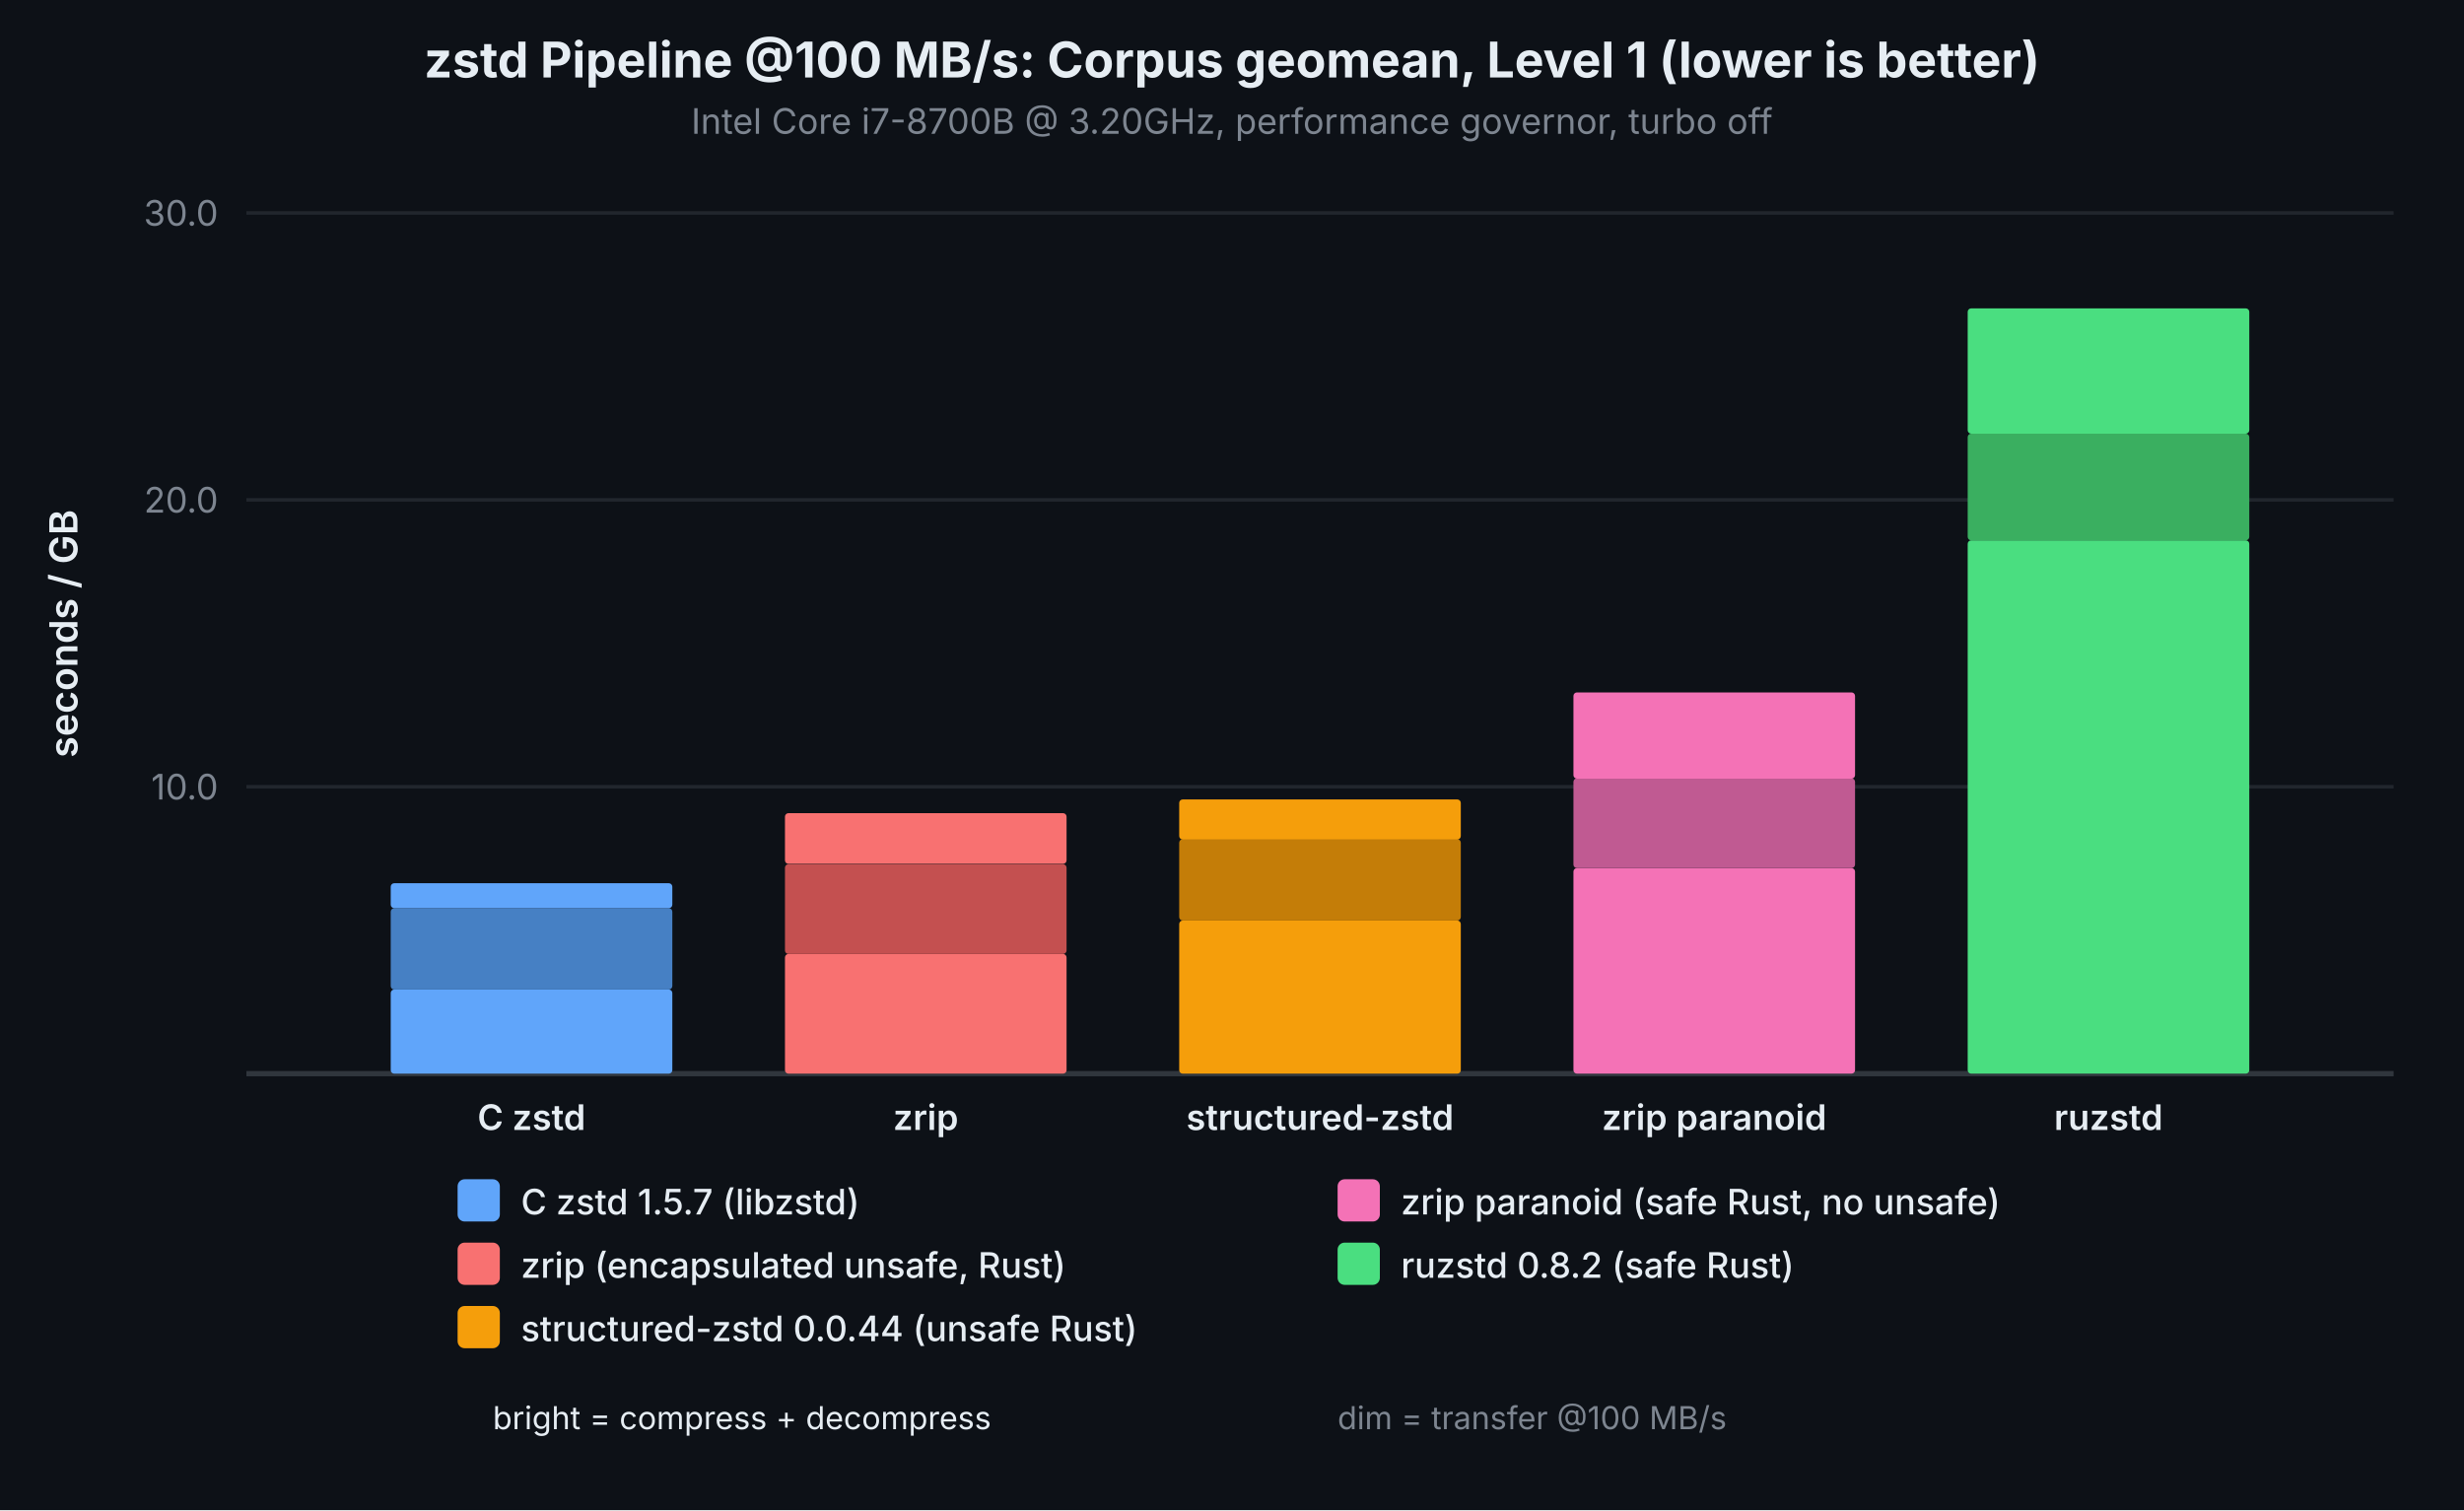
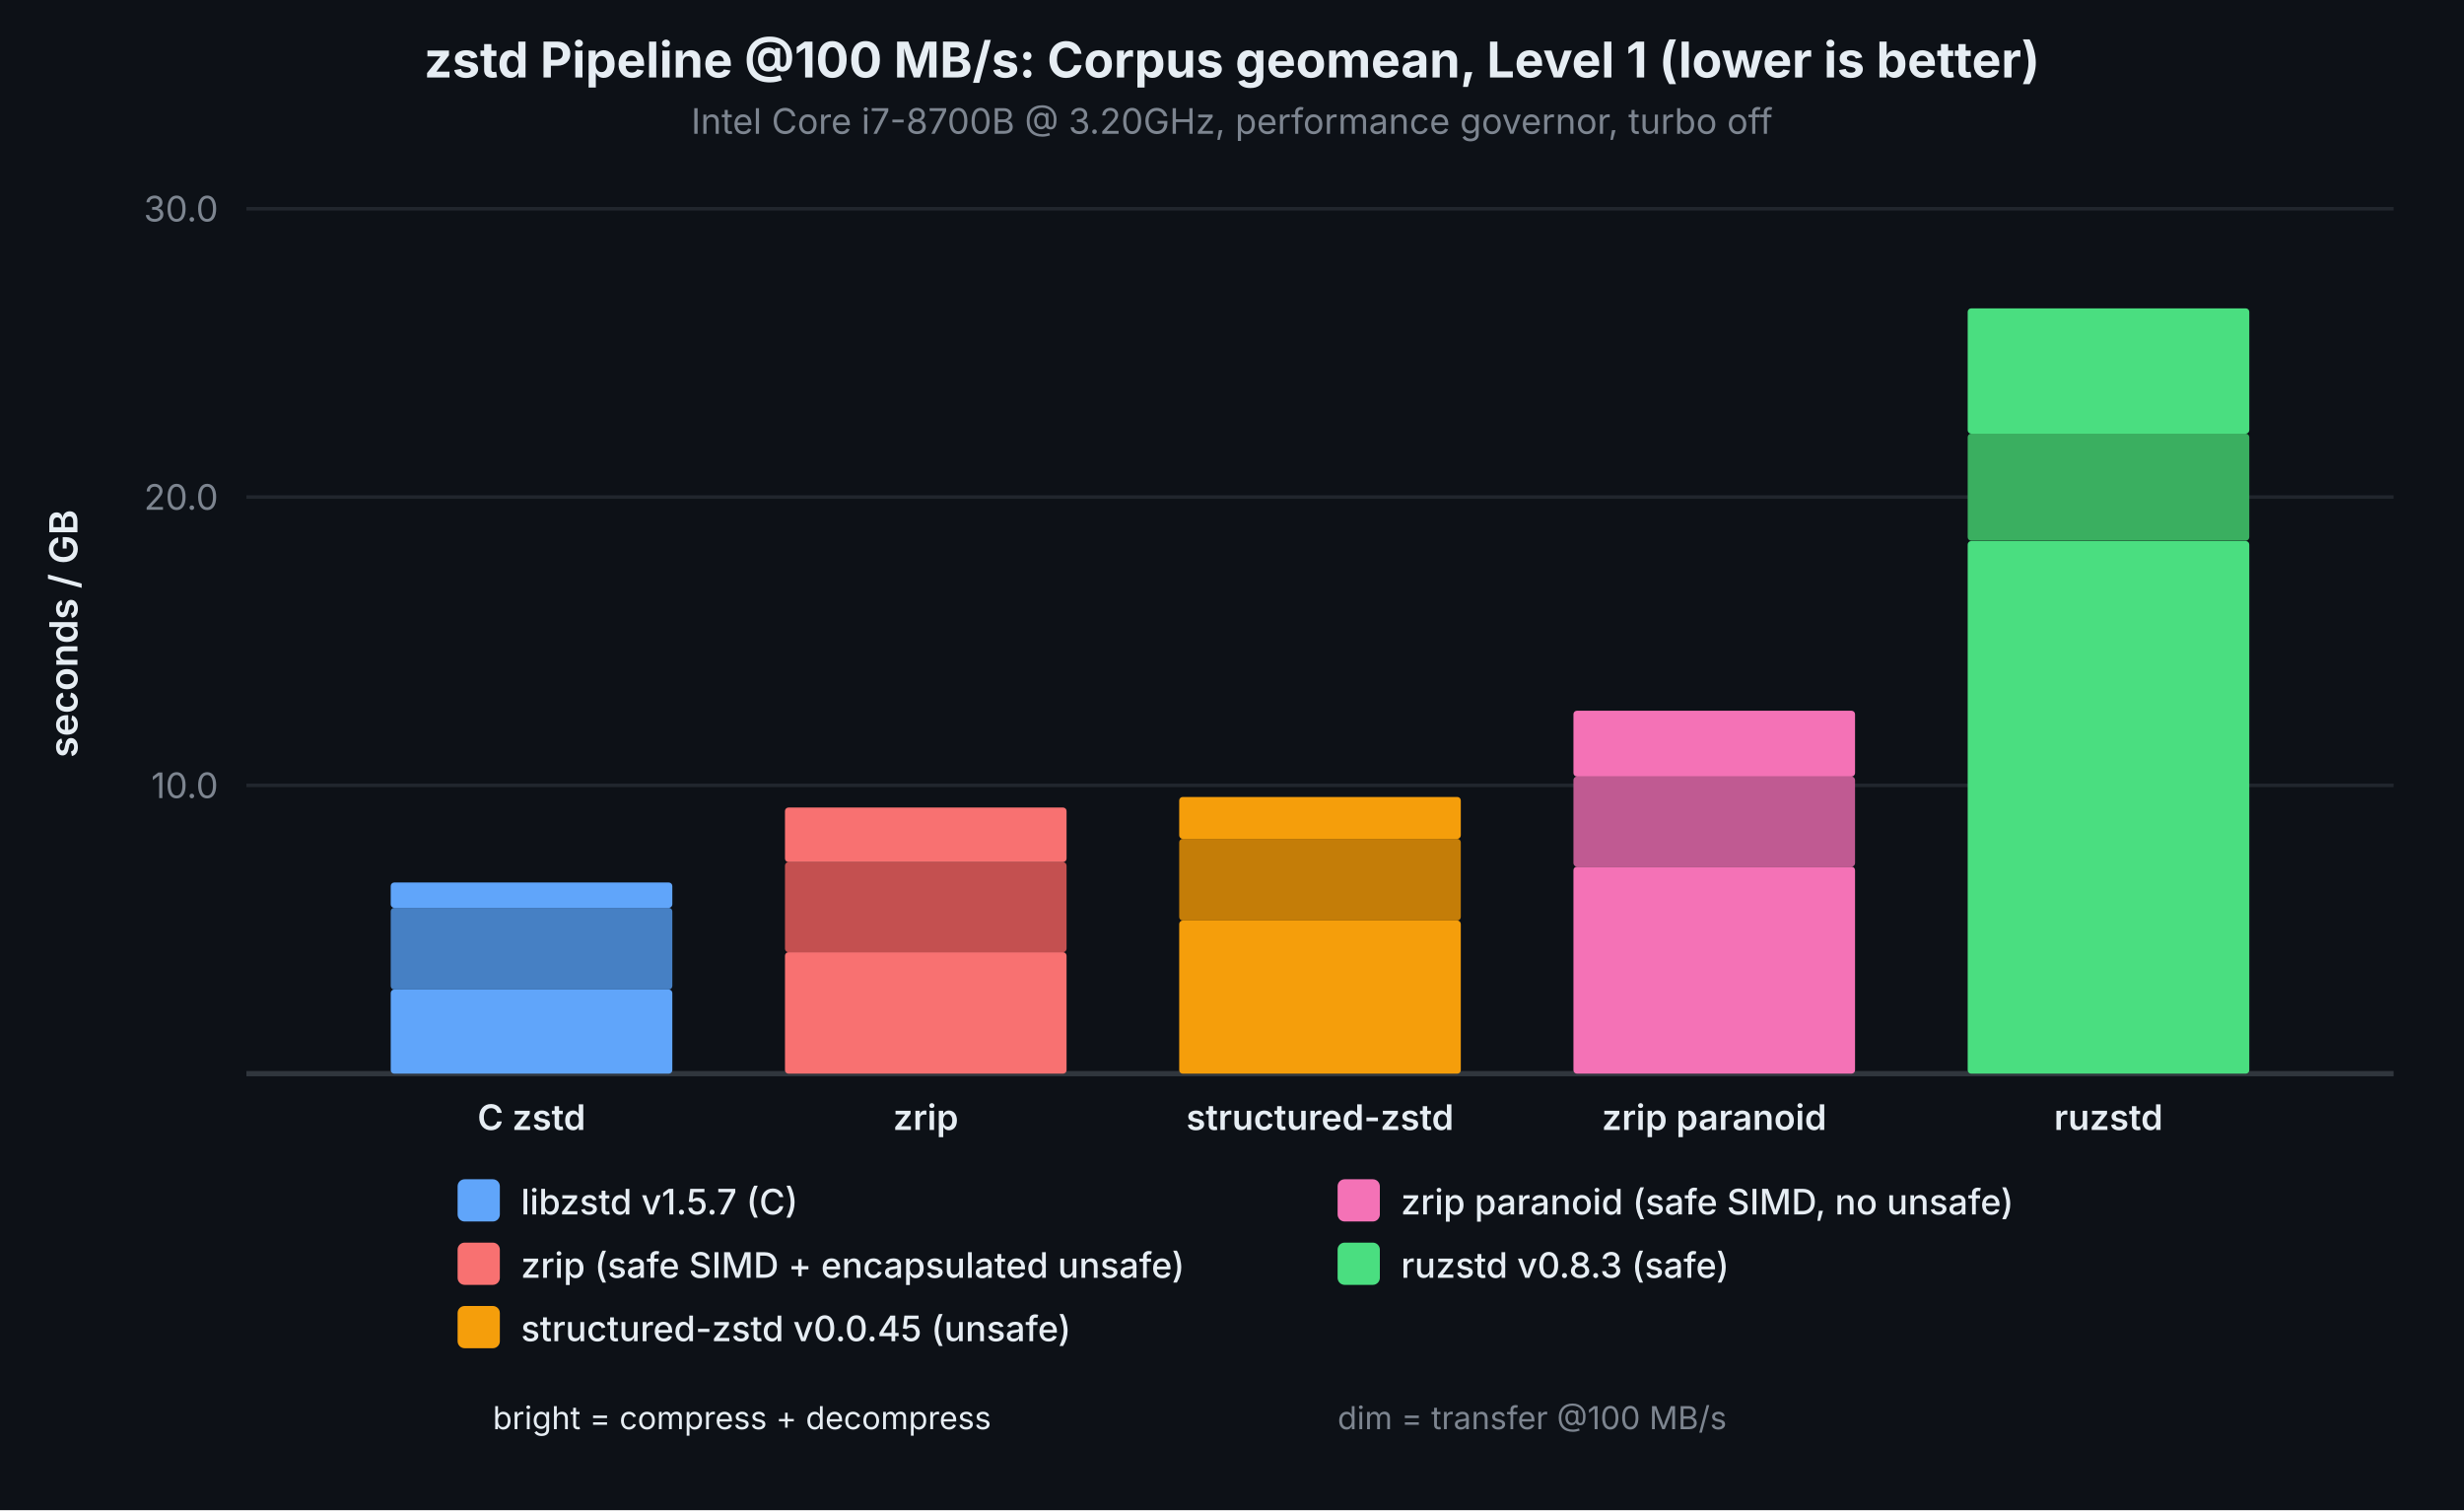
<svg xmlns="http://www.w3.org/2000/svg" viewBox="0 0 700 429" font-family="system-ui, -apple-system, sans-serif">
  <rect width="700" height="429" fill="#0d1117" />
  <text x="350.0" y="22" text-anchor="middle" fill="#e6edf3" font-size="14" font-weight="700">zstd Pipeline @100 MB/s: Corpus geomean, Level 1 (lower is better)</text>
  <text x="350.0" y="38" text-anchor="middle" fill="#7d8590" font-size="10">Intel Core i7-8700B @ 3.20GHz, performance governor, turbo off</text>
  <text x="22" y="180.0" text-anchor="middle" fill="#e6edf3" font-size="11" font-weight="600" transform="rotate(-90,22,180.0)">seconds / GB</text>
-   <line x1="70" y1="223.5" x2="680" y2="223.5" stroke="#21262d" stroke-width="1" />
-   <text x="62" y="223.5" text-anchor="end" dominant-baseline="middle" fill="#7d8590" font-size="10">10.0</text>
-   <line x1="70" y1="142.0" x2="680" y2="142.0" stroke="#21262d" stroke-width="1" />
-   <text x="62" y="142.0" text-anchor="end" dominant-baseline="middle" fill="#7d8590" font-size="10">20.0</text>
-   <line x1="70" y1="60.5" x2="680" y2="60.5" stroke="#21262d" stroke-width="1" />
-   <text x="62" y="60.5" text-anchor="end" dominant-baseline="middle" fill="#7d8590" font-size="10">30.0</text>
+   <line x1="70" y1="223.1" x2="680" y2="223.1" stroke="#21262d" stroke-width="1" />
+   <text x="62" y="223.1" text-anchor="end" dominant-baseline="middle" fill="#7d8590" font-size="10">10.0</text>
+   <line x1="70" y1="141.2" x2="680" y2="141.2" stroke="#21262d" stroke-width="1" />
+   <text x="62" y="141.2" text-anchor="end" dominant-baseline="middle" fill="#7d8590" font-size="10">20.0</text>
+   <line x1="70" y1="59.3" x2="680" y2="59.3" stroke="#21262d" stroke-width="1" />
+   <text x="62" y="59.3" text-anchor="end" dominant-baseline="middle" fill="#7d8590" font-size="10">30.0</text>
  <line x1="70" y1="305" x2="680" y2="305" stroke="#30363d" stroke-width="1.5" />
  <rect x="111.0" y="281.1" width="80.0" height="23.9" fill="#60a5fa" rx="1" />
-   <rect x="111.0" y="258.0" width="80.0" height="23.1" fill="#4680c4" rx="1" />
-   <rect x="111.0" y="250.9" width="80.0" height="7.1" fill="#60a5fa" rx="1" />
+   <rect x="111.0" y="257.9" width="80.0" height="23.2" fill="#4680c4" rx="1" />
+   <rect x="111.0" y="250.7" width="80.0" height="7.2" fill="#60a5fa" rx="1" />
  <text x="151.0" y="321" text-anchor="middle" fill="#e6edf3" font-size="10" font-weight="600">C zstd</text>
-   <rect x="223.0" y="271.0" width="80.0" height="34.0" fill="#f87171" rx="1" />
-   <rect x="223.0" y="245.5" width="80.0" height="25.5" fill="#c45050" rx="1" />
-   <rect x="223.0" y="231.0" width="80.0" height="14.4" fill="#f87171" rx="1" />
+   <rect x="223.0" y="270.5" width="80.0" height="34.5" fill="#f87171" rx="1" />
+   <rect x="223.0" y="244.9" width="80.0" height="25.6" fill="#c45050" rx="1" />
+   <rect x="223.0" y="229.4" width="80.0" height="15.5" fill="#f87171" rx="1" />
  <text x="263.0" y="321" text-anchor="middle" fill="#e6edf3" font-size="10" font-weight="600">zrip</text>
  <rect x="335.0" y="261.5" width="80.0" height="43.5" fill="#f59e0b" rx="1" />
-   <rect x="335.0" y="238.4" width="80.0" height="23.1" fill="#c47d08" rx="1" />
-   <rect x="335.0" y="227.1" width="80.0" height="11.4" fill="#f59e0b" rx="1" />
+   <rect x="335.0" y="238.3" width="80.0" height="23.2" fill="#c47d08" rx="1" />
+   <rect x="335.0" y="226.4" width="80.0" height="11.9" fill="#f59e0b" rx="1" />
  <text x="375.0" y="321" text-anchor="middle" fill="#e6edf3" font-size="10" font-weight="600">structured-zstd</text>
-   <rect x="447.0" y="246.6" width="80.0" height="58.4" fill="#f472b6" rx="1" />
-   <rect x="447.0" y="221.1" width="80.0" height="25.5" fill="#c05a92" rx="1" />
-   <rect x="447.0" y="196.7" width="80.0" height="24.5" fill="#f472b6" rx="1" />
+   <rect x="447.0" y="246.2" width="80.0" height="58.8" fill="#f472b6" rx="1" />
+   <rect x="447.0" y="220.6" width="80.0" height="25.6" fill="#c05a92" rx="1" />
+   <rect x="447.0" y="201.9" width="80.0" height="18.7" fill="#f472b6" rx="1" />
  <text x="487.0" y="321" text-anchor="middle" fill="#e6edf3" font-size="10" font-weight="600">zrip paranoid</text>
-   <rect x="559.0" y="153.5" width="80.0" height="151.5" fill="#4ade80" rx="1" />
-   <rect x="559.0" y="123.2" width="80.0" height="30.3" fill="#3aaf60" rx="1" />
+   <rect x="559.0" y="153.7" width="80.0" height="151.3" fill="#4ade80" rx="1" />
+   <rect x="559.0" y="123.2" width="80.0" height="30.4" fill="#3aaf60" rx="1" />
  <rect x="559.0" y="87.6" width="80.0" height="35.6" fill="#4ade80" rx="1" />
  <text x="599.0" y="321" text-anchor="middle" fill="#e6edf3" font-size="10" font-weight="600">ruzstd</text>
  <rect x="130" y="335" width="12" height="12" fill="#60a5fa" rx="2" />
-   <text x="148" y="345" fill="#e6edf3" font-size="10" font-weight="500">C zstd 1.5.7 (libzstd)</text>
+   <text x="148" y="345" fill="#e6edf3" font-size="10" font-weight="500">libzstd v1.5.7 (C)</text>
  <rect x="130" y="353" width="12" height="12" fill="#f87171" rx="2" />
-   <text x="148" y="363" fill="#e6edf3" font-size="10" font-weight="500">zrip (encapsulated unsafe, Rust)</text>
+   <text x="148" y="363" fill="#e6edf3" font-size="10" font-weight="500">zrip (safe SIMD + encapsulated unsafe)</text>
  <rect x="130" y="371" width="12" height="12" fill="#f59e0b" rx="2" />
-   <text x="148" y="381" fill="#e6edf3" font-size="10" font-weight="500">structured-zstd 0.0.44 (unsafe Rust)</text>
+   <text x="148" y="381" fill="#e6edf3" font-size="10" font-weight="500">structured-zstd v0.0.45 (unsafe)</text>
  <rect x="380" y="335" width="12" height="12" fill="#f472b6" rx="2" />
-   <text x="398" y="345" fill="#e6edf3" font-size="10" font-weight="500">zrip paranoid (safe Rust, no unsafe)</text>
+   <text x="398" y="345" fill="#e6edf3" font-size="10" font-weight="500">zrip paranoid (safe SIMD, no unsafe)</text>
  <rect x="380" y="353" width="12" height="12" fill="#4ade80" rx="2" />
-   <text x="398" y="363" fill="#e6edf3" font-size="10" font-weight="500">ruzstd 0.8.2 (safe Rust)</text>
+   <text x="398" y="363" fill="#e6edf3" font-size="10" font-weight="500">ruzstd v0.8.3 (safe)</text>
  <text x="140" y="406" fill="#e6edf3" font-size="9">bright = compress + decompress</text>
  <text x="380" y="406" fill="#7d8590" font-size="9">dim = transfer @100 MB/s</text>
</svg>
